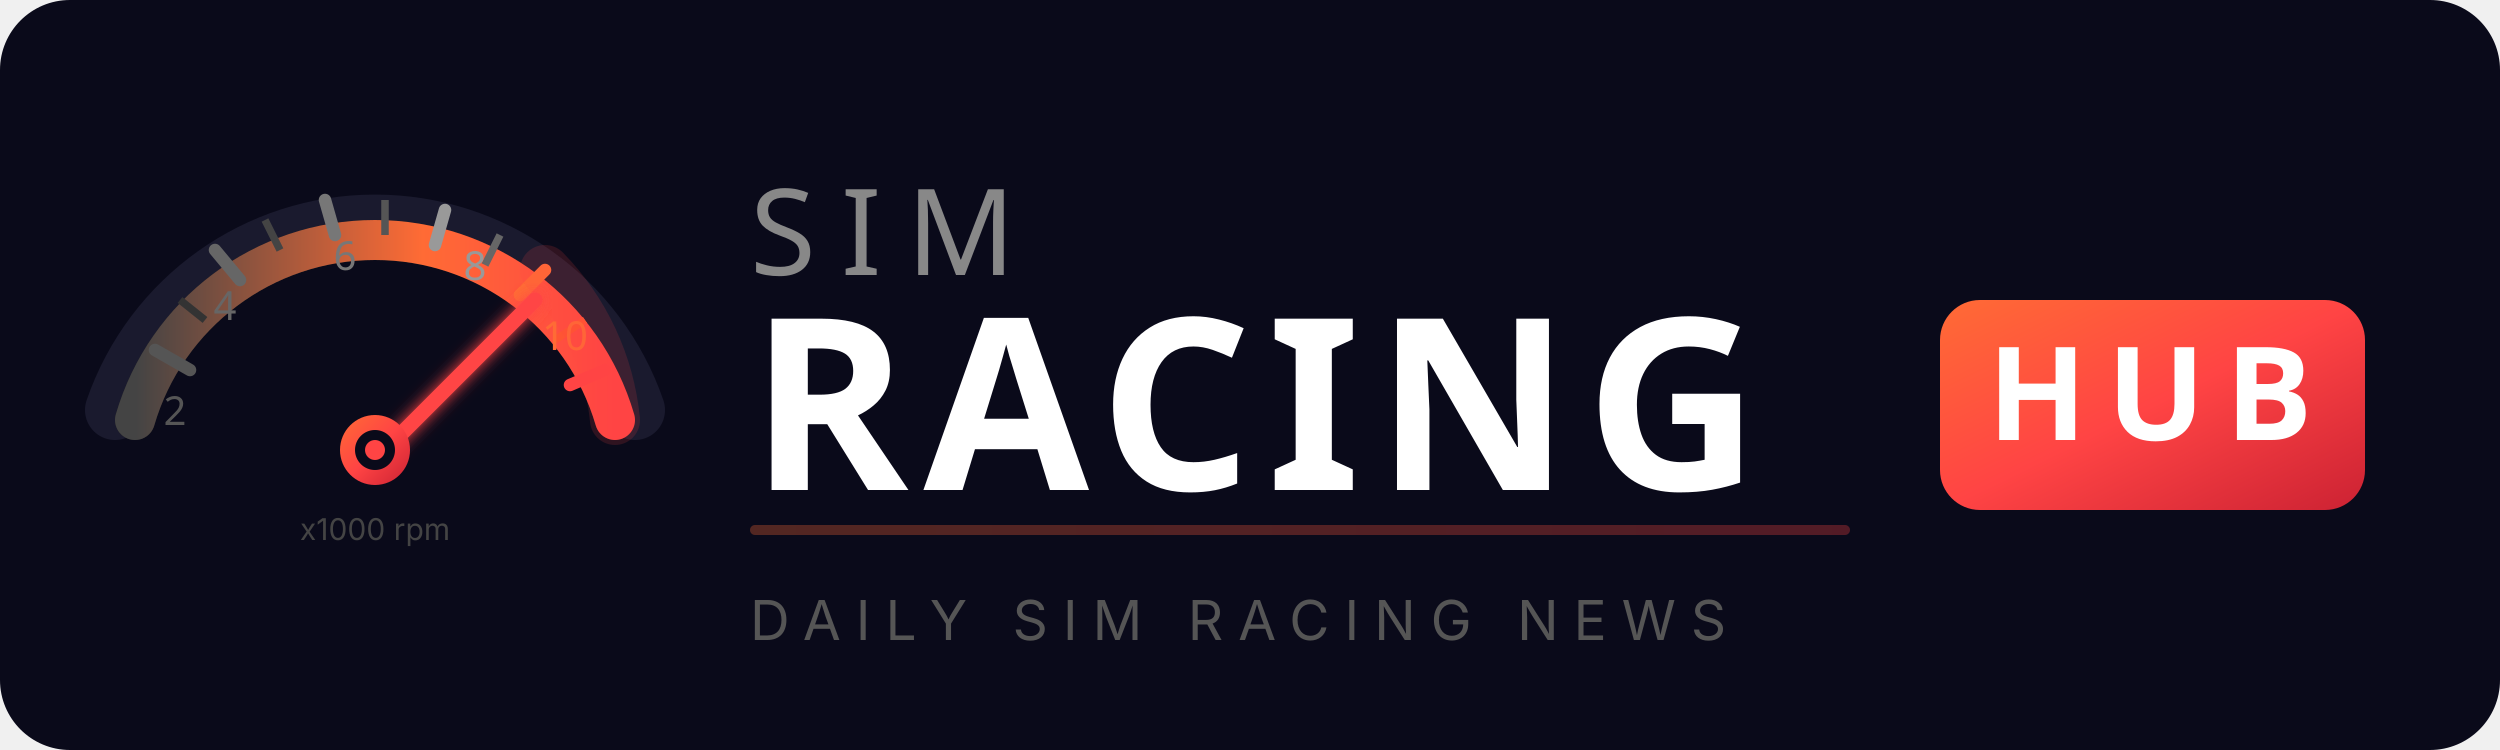
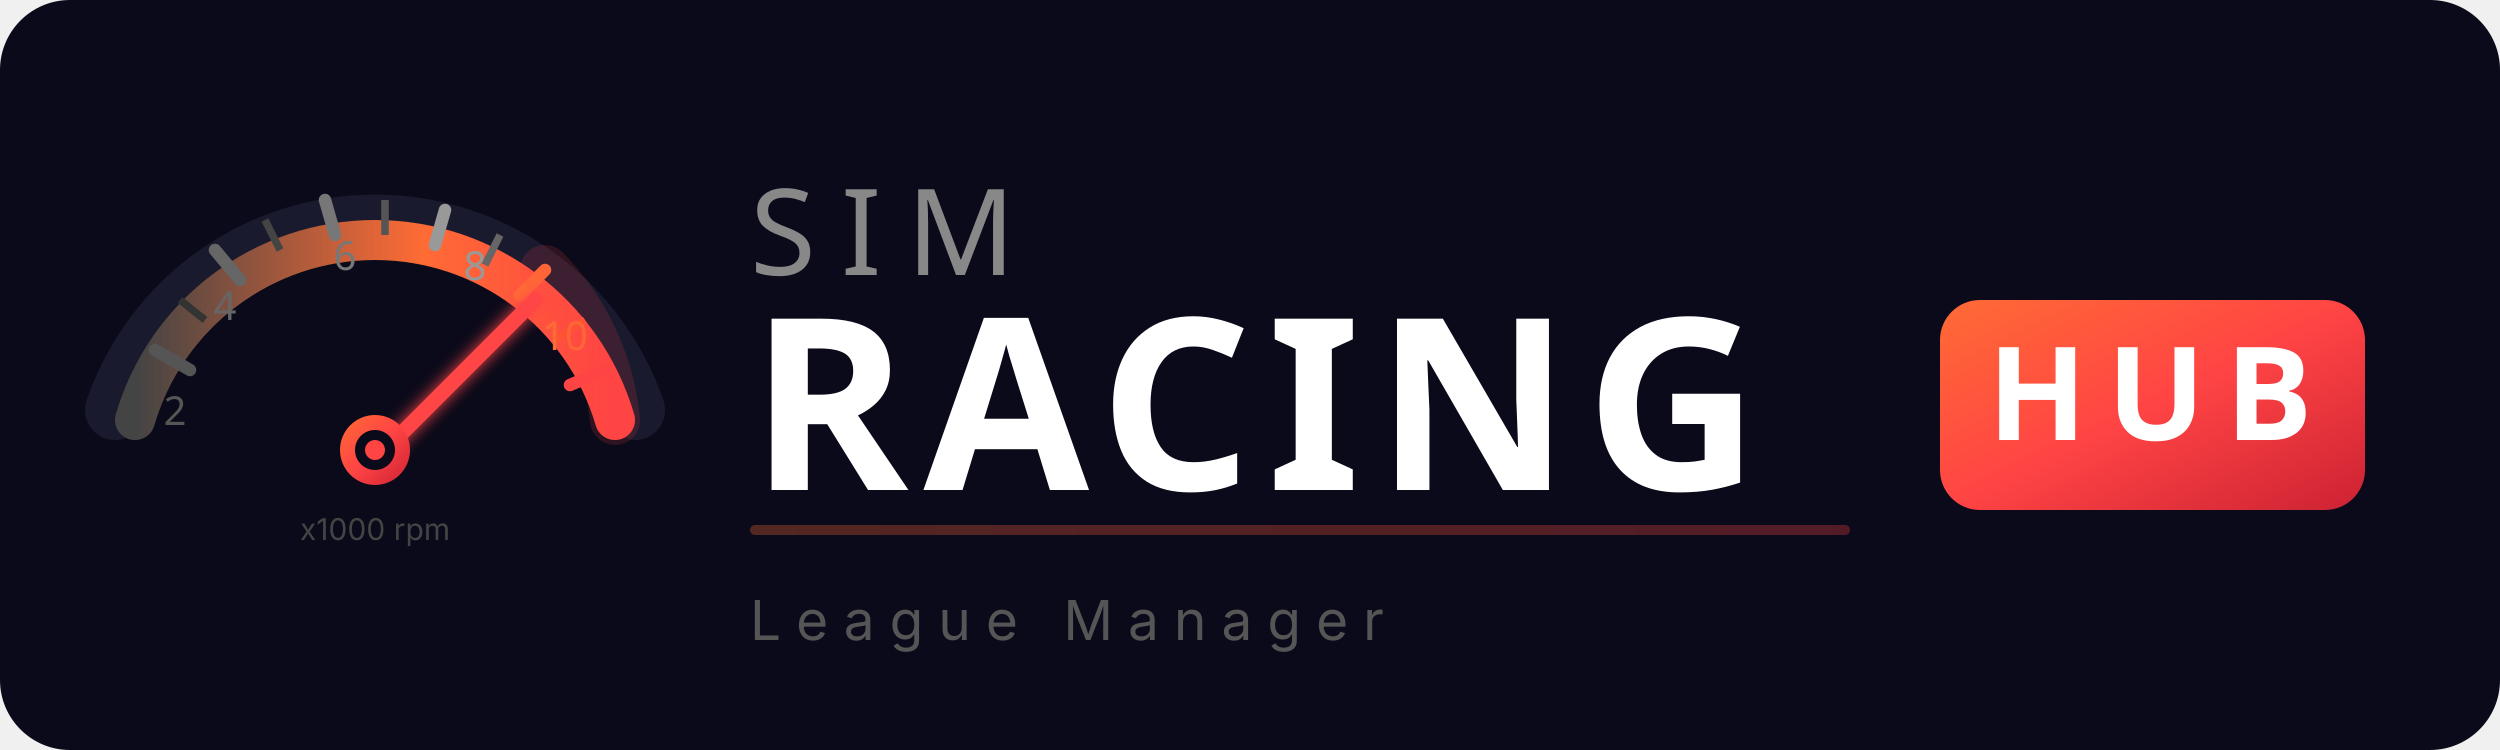
<svg xmlns="http://www.w3.org/2000/svg" viewBox="0 0 500 150" width="500" height="150">
  <defs>
    <linearGradient id="tg1" x1="0%" y1="0%" x2="100%" y2="100%">
      <stop offset="0%" style="stop-color:#ff6b35;stop-opacity:1" />
      <stop offset="50%" style="stop-color:#ff4444;stop-opacity:1" />
      <stop offset="100%" style="stop-color:#cc2233;stop-opacity:1" />
    </linearGradient>
    <linearGradient id="tg2" x1="0%" y1="0%" x2="100%" y2="0%">
      <stop offset="0%" style="stop-color:#444;stop-opacity:1" />
      <stop offset="60%" style="stop-color:#ff6b35;stop-opacity:1" />
      <stop offset="100%" style="stop-color:#ff4444;stop-opacity:1" />
    </linearGradient>
    <linearGradient id="tg3" x1="0%" y1="0%" x2="100%" y2="0%">
      <stop offset="0%" style="stop-color:#ff6b35;stop-opacity:1" />
      <stop offset="100%" style="stop-color:#ff4444;stop-opacity:1" />
    </linearGradient>
    <filter id="glow">
      <feGaussianBlur stdDeviation="2" result="blur" />
      <feMerge>
        <feMergeNode in="blur" />
        <feMergeNode in="SourceGraphic" />
      </feMerge>
    </filter>
    <filter id="needleGlow">
      <feGaussianBlur stdDeviation="1.5" result="blur" />
      <feMerge>
        <feMergeNode in="blur" />
        <feMergeNode in="SourceGraphic" />
      </feMerge>
    </filter>
  </defs>
  <rect width="500" height="150" rx="14" fill="#0a0a1a" />
  <g transform="translate(75, 90)">
    <path d="M-52,-8 A55,55 0 0,1 52,-8" fill="none" stroke="#1a1a2e" stroke-width="12" stroke-linecap="round" />
    <path d="M-48,-6 A50,50 0 0,1 48,-6" fill="none" stroke="#222" stroke-width="8" stroke-linecap="round" />
    <path d="M-48,-6 A50,50 0 0,1 48,-6" fill="none" stroke="url(#tg2)" stroke-width="8" stroke-linecap="round" />
    <line x1="-44" y1="-20" x2="-37" y2="-16" stroke="#555" stroke-width="2.5" stroke-linecap="round" />
    <line x1="-32" y1="-40" x2="-27" y2="-34" stroke="#666" stroke-width="2.5" stroke-linecap="round" />
    <line x1="-10" y1="-50" x2="-8" y2="-43" stroke="#777" stroke-width="2.5" stroke-linecap="round" />
    <line x1="14" y1="-48" x2="12" y2="-41" stroke="#999" stroke-width="2.5" stroke-linecap="round" />
    <line x1="34" y1="-36" x2="29" y2="-31" stroke="#ff6b35" stroke-width="2.5" stroke-linecap="round" />
    <line x1="46" y1="-16" x2="39" y2="-13" stroke="#ff4444" stroke-width="2.5" stroke-linecap="round" />
    <line x1="-39" y1="-30" x2="-34" y2="-26" stroke="#333" stroke-width="1.5" />
    <line x1="-22" y1="-46" x2="-19" y2="-40" stroke="#444" stroke-width="1.5" />
    <line x1="2" y1="-50" x2="2" y2="-43" stroke="#555" stroke-width="1.5" />
    <line x1="25" y1="-43" x2="22" y2="-37" stroke="#666" stroke-width="1.5" />
    <line x1="42" y1="-26" x2="36" y2="-22" stroke="#ff5533" stroke-width="1.5" />
    <text x="-40" y="-5" font-family="'Rajdhani', sans-serif" font-size="8" fill="#555" text-anchor="middle">2</text>
    <text x="-30" y="-26" font-family="'Rajdhani', sans-serif" font-size="8" fill="#666" text-anchor="middle">4</text>
    <text x="-6" y="-36" font-family="'Rajdhani', sans-serif" font-size="8" fill="#777" text-anchor="middle">6</text>
    <text x="20" y="-34" font-family="'Rajdhani', sans-serif" font-size="8" fill="#999" text-anchor="middle">8</text>
    <text x="38" y="-20" font-family="'Rajdhani', sans-serif" font-size="8" fill="#ff6b35" text-anchor="middle">10</text>
    <path d="M34,-36 A50,50 0 0,1 48,-6" fill="none" stroke="#ff4444" stroke-width="10" stroke-linecap="round" opacity="0.15" />
    <line x1="0" y1="2" x2="32" y2="-30" stroke="#ff4444" stroke-width="3" stroke-linecap="round" filter="url(#needleGlow)" />
    <circle cx="0" cy="0" r="7" fill="url(#tg1)" />
    <circle cx="0" cy="0" r="4" fill="#0a0a1a" />
    <circle cx="0" cy="0" r="2" fill="#ff4444" />
    <text x="0" y="18" font-family="'Inter', sans-serif" font-size="6" fill="#444" text-anchor="middle">x1000 rpm</text>
  </g>
  <text x="150" y="55" font-family="'Rajdhani', 'Segoe UI', sans-serif" font-weight="300" font-size="24" fill="#888" letter-spacing="5">SIM</text>
  <text x="150" y="98" font-family="'Rajdhani', 'Segoe UI', sans-serif" font-weight="700" font-size="48" fill="#ffffff" letter-spacing="3">RACING</text>
  <rect x="388" y="60" width="85" height="42" rx="8" fill="url(#tg1)" />
  <text x="430" y="88" font-family="'Rajdhani', sans-serif" font-weight="700" font-size="26" fill="#ffffff" text-anchor="middle" letter-spacing="4">HUB</text>
  <rect x="150" y="105" width="220" height="2" rx="1" fill="url(#tg3)" opacity="0.3" />
-   <text x="150" y="128" font-family="'Inter', sans-serif" font-weight="400" font-size="11" fill="#555" letter-spacing="3">DAILY SIM RACING NEWS</text>
+   <text x="150" y="128" font-family="'Inter', sans-serif" font-weight="400" font-size="11" fill="#555" letter-spacing="3">League Manager</text>
</svg>
